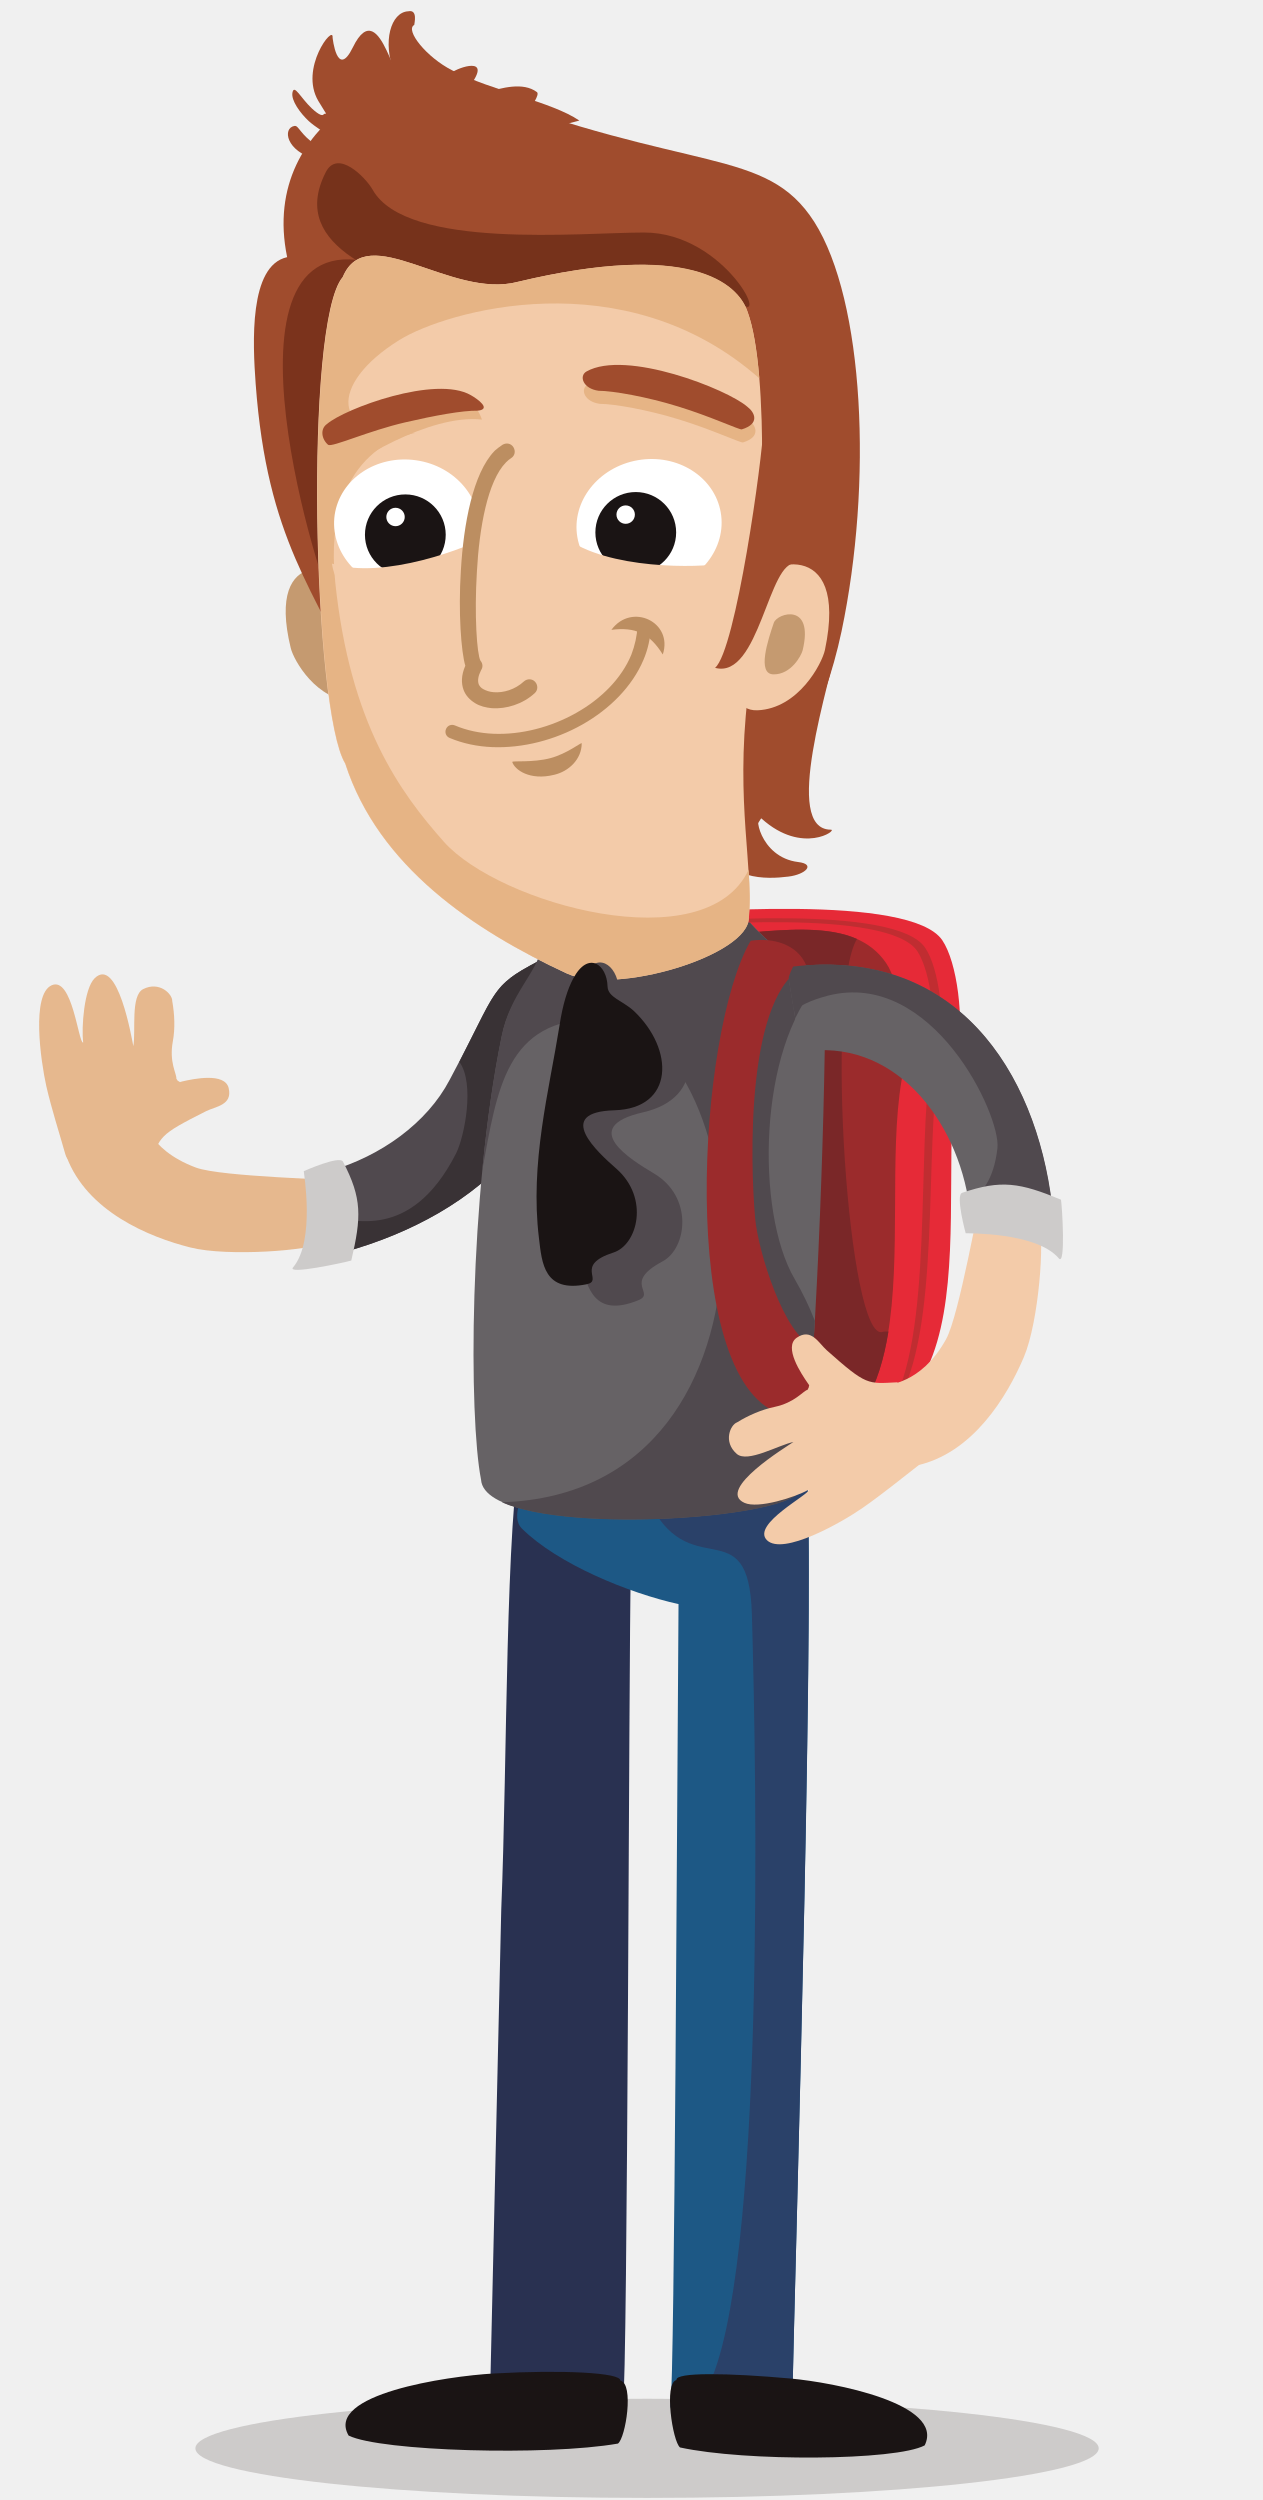
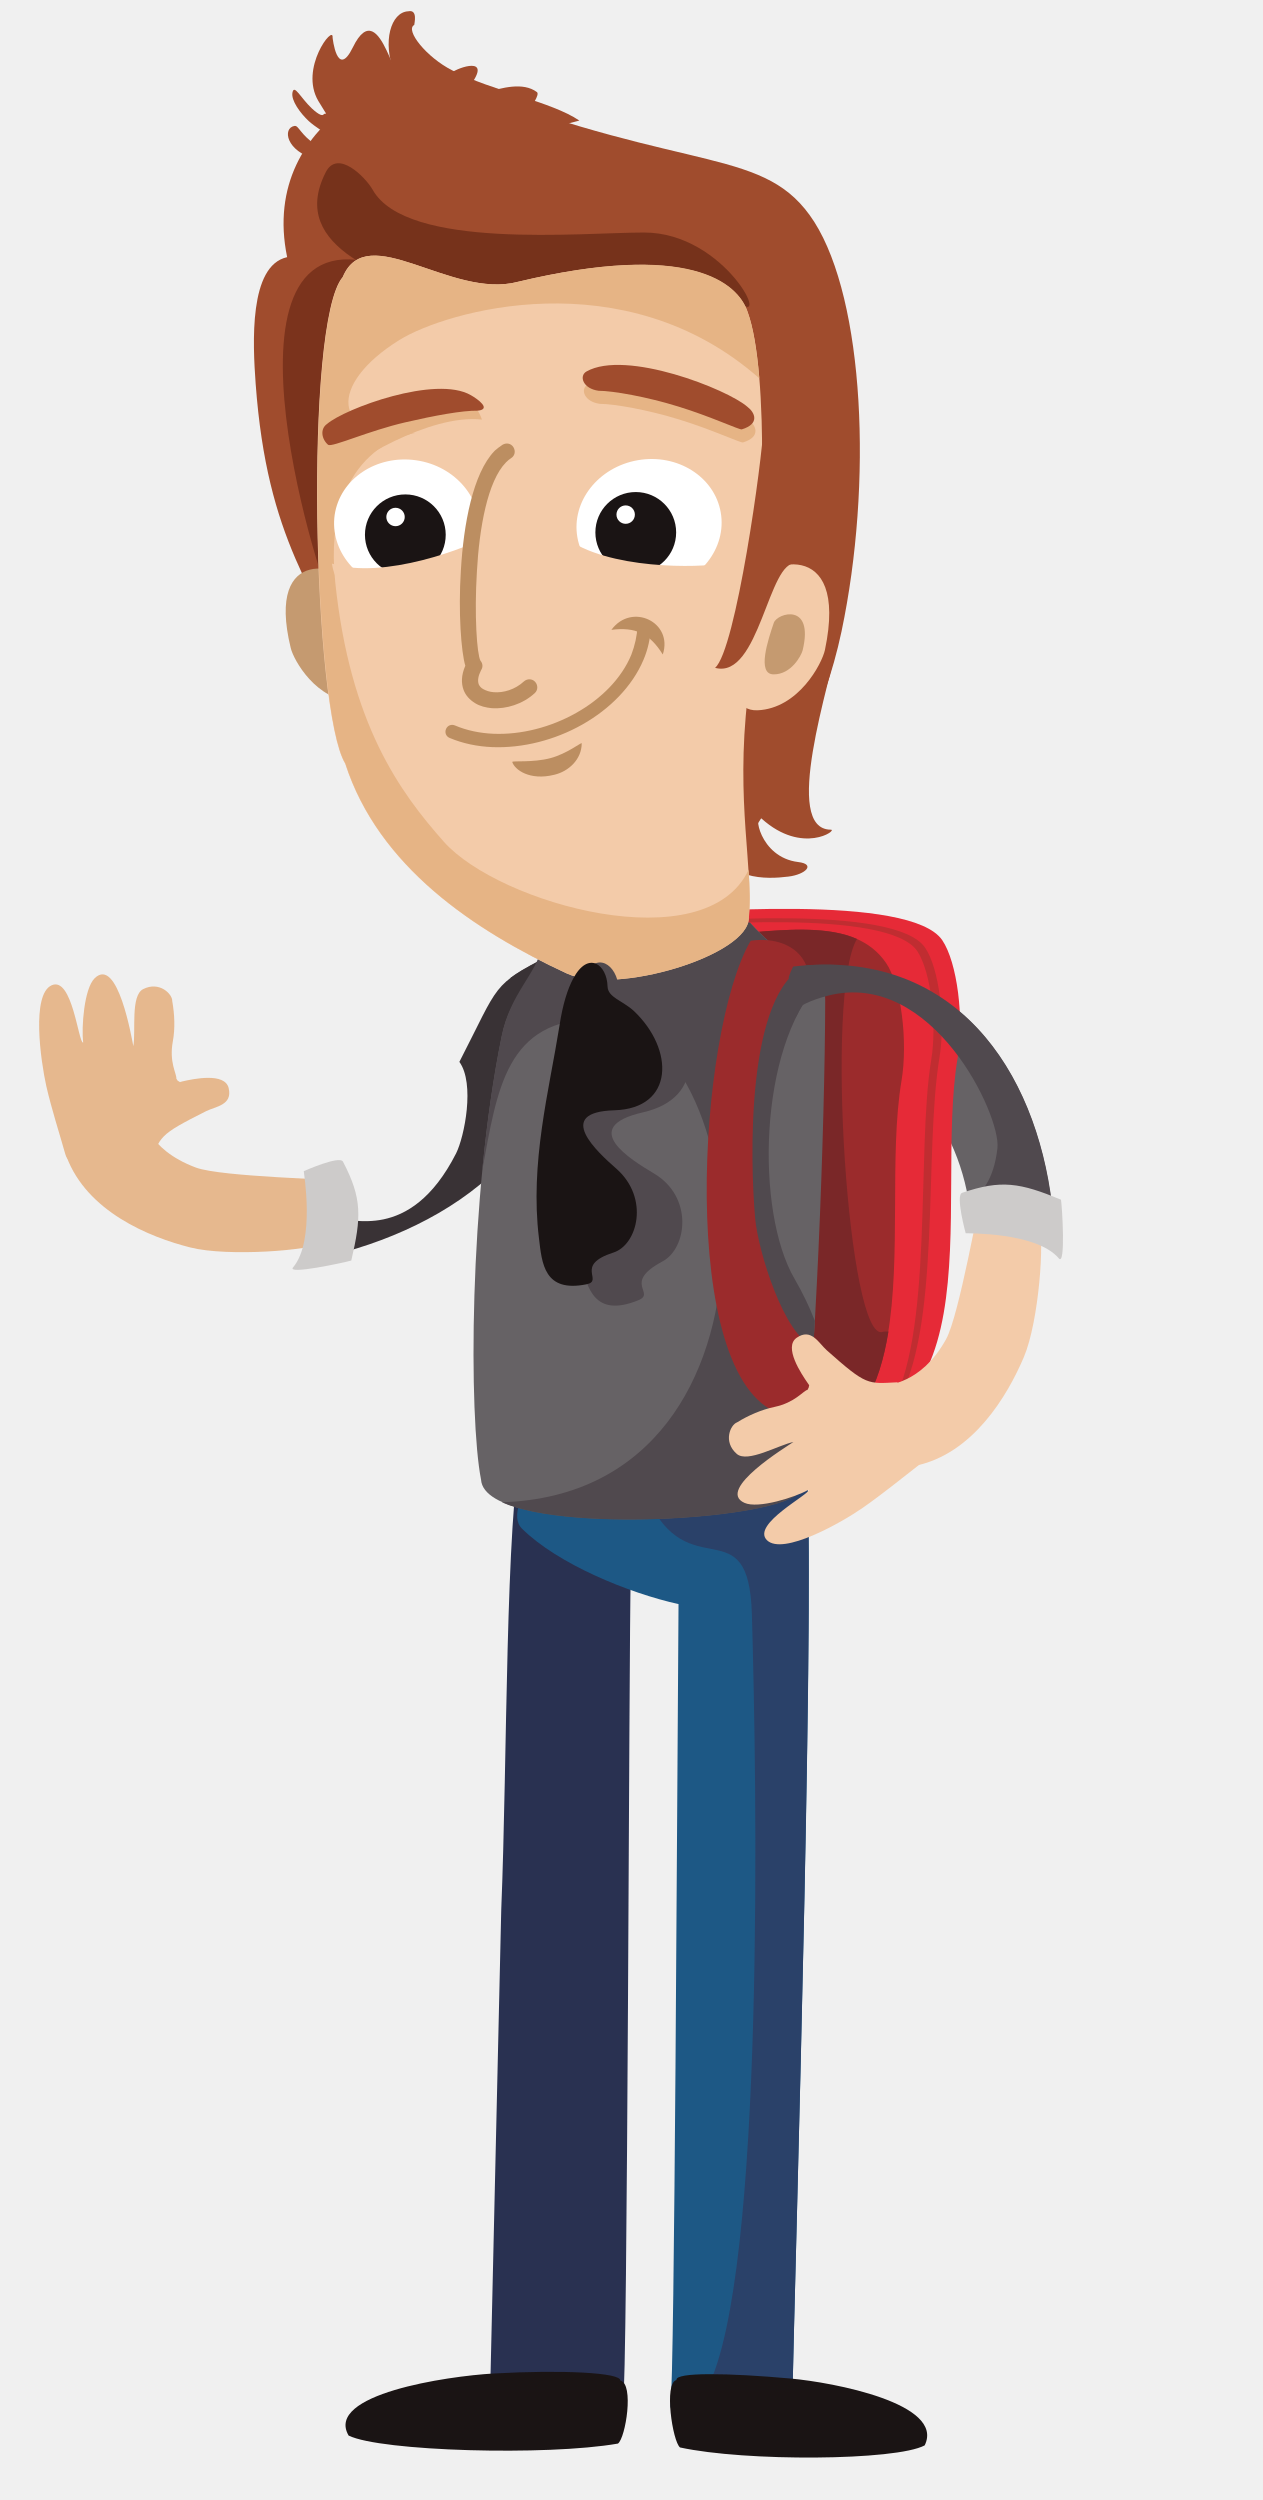
<svg xmlns="http://www.w3.org/2000/svg" xmlns:xlink="http://www.w3.org/1999/xlink" version="1.1" id="Calque_1" x="0px" y="0px" viewBox="0 0 425.2 841.9" enable-background="new 0 0 425.2 841.9" xml:space="preserve">
  <g>
-     <g>
-       <defs>
-         <path id="SVGID_1_" d="M185.1,321.7c16.1,54.4-25,87.7-69.1,99.9c-6.7,1.8-8.4-26.3-4.8-27.3c17.1-5,32.6-16.1,40.2-30.6     C169,330.8,164,332.6,185.1,321.7z" />
-       </defs>
-       <use xlink:href="#SVGID_1_" overflow="visible" fill-rule="evenodd" clip-rule="evenodd" fill="#50494E" />
-       <clipPath id="SVGID_2_">
-         <use xlink:href="#SVGID_1_" overflow="visible" />
-       </clipPath>
-       <g clip-path="url(#SVGID_2_)">
-         <path fill-rule="evenodd" clip-rule="evenodd" fill="#50494E" d="M73.3,228c37.4,6.3,75.7-6.8,81.7,32.8     c9.1,59.7-50,26.3-102.1,65.8c-23.8,18-15.8,46.5,25.5,13c22-17.8,84.8-25,105.5-1.8c2.5,2.7,7.5,6.1,9.2,9.3l12.2-36.6l-19.3-90     L73.3,228z" />
-       </g>
-     </g>
+     <defs>
+       <path id="SVGID_1_" d="M185.1,321.7c16.1,54.4-25,87.7-69.1,99.9c-6.7,1.8-8.4-26.3-4.8-27.3c17.1-5,32.6-16.1,40.2-30.6    C169,330.8,164,332.6,185.1,321.7z" />
+       <path id="SVGID_3_" d="M175.8,485.2c-5.7,27.5-4.9,106.6-7,157.9l-3.7,160.7c-0.4,6.8,43,12.2,44.7,5.4c1.6-6.2,2-257.3,2.6-278    C214.2,471.2,203.2,491.8,175.8,485.2z" />
+       <path id="SVGID_5_" d="M158.3,30c74.9,28.7,99.6,19.3,115.9,44.7c16.9,26.6,19.7,88,9.2,137.9c-6,28.4-18.5,50.2-29.7,67    c-3.3,12.8-67.5,13.6-100.2-2.8c-22-11-19.9-17.2-31.5-42.8c-16.1-35.6-32-51.9-35.9-104.7c-1-13.7-2.3-39.9,10.6-42.7    C86.7,38.3,141.6,17.1,158.3,30z" />
+       <path id="SVGID_7_" d="M269.7,354.3l-4.7-28.5c56.2-7.7,83.8,34.5,89.2,80c0.8,6.9-27.2,4.3-27.7,0.7    C322.5,376.7,300.6,349,269.7,354.3z" />
+     </defs>
+     <clipPath id="SVGID_2_">
+       <use xlink:href="#SVGID_1_" overflow="visible" />
+     </clipPath>
+     <use xlink:href="#SVGID_5_" overflow="visible" fill-rule="evenodd" clip-rule="evenodd" fill="#A04C2D" />
+     <clipPath id="SVGID_6_">
+       <use xlink:href="#SVGID_5_" overflow="visible" />
+     </clipPath>
+     <use xlink:href="#SVGID_7_" overflow="visible" fill-rule="evenodd" clip-rule="evenodd" fill="#666265" />
+     <clipPath id="SVGID_8_">
+       <use xlink:href="#SVGID_7_" overflow="visible" />
+     </clipPath>
+     <path clip-path="url(#SVGID_2_)" fill-rule="evenodd" clip-rule="evenodd" fill="#50494E" d="M73.3,228c37.4,6.3,75.7-6.8,81.7,32.8   c9.1,59.7-50,26.3-102.1,65.8c-23.8,18-15.8,46.5,25.5,13c22-17.8,84.8-25,105.5-1.8c2.5,2.7,7.5,6.1,9.2,9.3l12.2-36.6l-19.3-90   L73.3,228z" />
+     <use xlink:href="#SVGID_3_" overflow="visible" fill-rule="evenodd" clip-rule="evenodd" fill="#293151" />
+     <clipPath id="SVGID_4_">
+       <use xlink:href="#SVGID_3_" overflow="visible" />
+     </clipPath>
    <path fill-rule="evenodd" clip-rule="evenodd" fill="#393235" d="M154.7,357.6c5.3,7.3,1.7,25.2-1.1,30.8   c-15.8,31.1-36.6,20.5-38.2,23c0,0-0.8,5.8-0.3,10.2c0.3,0.1,0.7,0.1,1,0c44.1-12.2,85.1-45.5,69.1-99.9   C165.4,331.9,168.4,331,154.7,357.6z" />
    <path fill-rule="evenodd" clip-rule="evenodd" fill="#E62A37" d="M209.5,308.7c24-1.9,97.1-7.7,107.8,7.9   c5.1,7.5,7.4,26.5,5.2,39.6c-8.4,50.1,16.7,137.3-62.6,126.4c-17.4-2.4-7.7-12.6-8-34.5c-0.6-42.9,8-60.1,10.1-94   c1.1-18.7-29.3,4.3-32.4-13.9C229.3,338.4,209.3,308.7,209.5,308.7z" />
    <path fill-rule="evenodd" clip-rule="evenodd" fill="#C02D31" d="M210.9,311.7c22.4-1.8,90.6-7.2,100.6,7.4   c4.8,6.9,6.9,24.7,4.9,36.9c-5.4,32.4,0.8,92.4-14.8,117.1c-7,11.1-20.9,3.9-43.5,0.8c-16.3-2.2-7.1-11.8-7.4-32.2   c-0.6-40,7.4-56.1,9.4-87.6c1.1-17.4-27.3,4-30.2-13C229.5,339.5,210.7,311.8,210.9,311.7z" />
    <path fill-rule="evenodd" clip-rule="evenodd" fill="#E62A37" d="M210.9,313c21.8-1.8,88.2-7.1,98,7.3c4.6,6.9,6.7,24.5,4.7,36.6   c-5.1,30.9,1,93.6-14.2,117.9c-7.6,12.1-18.7,2.4-42.6-0.9c-15.8-2.2-7-11.7-7.2-32c-0.6-39.7,7.3-55.7,9.1-87   c1-17.3-26.6,4-29.4-12.9C229,340.5,210.7,313,210.9,313z" />
    <path fill-rule="evenodd" clip-rule="evenodd" fill="#9B2B2C" d="M240.1,315.2c24-1.9,47.6-6.5,58.3,9.1c5.1,7.5,7.4,26.5,5.2,39.6   c-8.4,50.1,16.7,137.3-62.6,126.4c-17.4-2.4-7.7-12.6-8-34.5c-0.6-42.9,8-60.1,10.1-94c1.1-18.7,1.8-16.8-1.2-35.1   C241.6,325,239.9,315.2,240.1,315.2z" />
    <path fill-rule="evenodd" clip-rule="evenodd" fill="#7A2728" d="M288.6,316.2c-10.9,18-2.9,136.7,8.7,132.3c0.3-0.1,1-0.1,1.9-0.1   c-1.5,9.2-3.9,17.5-8.1,24.3l-28.3-15l-10-143.7C266.5,312.8,279.2,312.1,288.6,316.2z" />
-     <path fill-rule="evenodd" clip-rule="evenodd" fill="#CDCBCA" d="M217.9,841.2c83.8,0,152.1-7.5,152.1-16.7   c0-9.2-68.3-16.7-152.1-16.7c-83.8,0-152.1,7.5-152.1,16.7C65.8,833.7,134.2,841.2,217.9,841.2z" />
-     <g>
-       <defs>
-         <path id="SVGID_3_" d="M175.8,485.2c-5.7,27.5-4.9,106.6-7,157.9l-3.7,160.7c-0.4,6.8,43,12.2,44.7,5.4c1.6-6.2,2-257.3,2.6-278     C214.2,471.2,203.2,491.8,175.8,485.2z" />
-       </defs>
-       <use xlink:href="#SVGID_3_" overflow="visible" fill-rule="evenodd" clip-rule="evenodd" fill="#293151" />
-       <clipPath id="SVGID_4_">
-         <use xlink:href="#SVGID_3_" overflow="visible" />
-       </clipPath>
-     </g>
    <path fill-rule="evenodd" clip-rule="evenodd" fill="#E6B88E" d="M115.6,400.1l-0.8-2.3c-0.6-0.7-40.1-1.4-48.8-4.6   c-17-6.3-17.5-17.6-18.7-17c-4.2,2.1-20.5,11-24.9,13.3c6.9,18.5,27.8,27.1,41.7,30.6c12.6,3.2,40.9,1,44.9-1.7   C114,414.4,116,401.4,115.6,400.1z" />
    <path fill-rule="evenodd" clip-rule="evenodd" fill="#CDCBCA" d="M102.3,394.4c0,0,12.1-5.4,13.2-3.2c6.5,12.4,6.2,18.7,2.8,33.3   c-2.4,0.7-21.9,4.9-19.6,2.3C106.3,417.8,102.2,394.5,102.3,394.4z" />
    <path fill-rule="evenodd" clip-rule="evenodd" fill="#E6B88E" d="M60.6,364.4c-1.4-0.8-0.6-0.5-1.2-1.1c0.1-1.8-2.5-5.5-1.2-12.6   c0.8-4.3,0.6-9.1-0.2-13.6c0.1-2.3-4.3-6.8-9.8-4c-4.3,2.2-2.4,14.2-3.3,19.2c-0.5-2.4-5.2-30.4-13-22.9   c-3.6,3.5-4.5,16.6-3.9,21.7c-1.6,0.3-3.6-22.4-10.6-19.3c-6.9,3.1-3.7,25.4-1.8,34c1.8,7.8,4.4,15.8,6.4,22.9   c2.2,7.8,21.5,2.1,28.6,3.6c3.2-9.6,2.7-10,18.8-18.1c3.2-1.6,9-2,7.6-7.8c-1.3-5.3-11.8-3.1-15.7-2.2L60.6,364.4z" />
    <path fill-rule="evenodd" clip-rule="evenodd" fill="#A04C2D" d="M248.1,239l35.1-26.9c-4.2,19.2-19.9,67.3-3.4,67.3   c2.5,0-9.5,8.7-23.3-3.7c-3-2.7-0.9,13,12.3,14.6c6,0.7,2.5,4.2-3.3,4.9c-7.2,0.9-21.7,1.6-25.1-12.7c-0.5-1.9-8.9-28.8-10.6-33.7   L248.1,239z" />
    <path fill-rule="evenodd" clip-rule="evenodd" fill="#1D5885" d="M271.1,489.5c4.3,21-3.4,273.5-4.3,319.7c-0.1,6.8-42,8.1-41,0.8   c1.4-11,2.2-205.2,2.7-269.8c-16.7-3.7-40.7-13.5-52.7-25.4c-8.2-8.1,17-32.2,15-43.3c-1.8-9.8-4.6-24.7-3.5-34.8   c0.2-1.6,10.5,2.4,12.4,2.9c6.3,1.7,56.2,5.1,57.7,20.5c-1.5,1.9,1,14.7,2.4,29.7C263.3,490.3,267,490.4,271.1,489.5z" />
    <path fill-rule="evenodd" clip-rule="evenodd" fill="#2A4169" d="M271.4,491.8c3.5,32.7-3.7,272.5-4.6,317.4c0,0.5-0.3,1-0.7,1.5   c-15.7,2.7-34.1,5.5-27.9-6.5c19.6-38.1,16.6-205.6,15-260.7c-1.1-36.5-21.3-8.2-35.5-39.6L271.4,491.8z" />
    <path fill-rule="evenodd" clip-rule="evenodd" fill="#C59A70" d="M119.4,197.7c-2.7-7.2-30.2-15.3-21.5,20.5   c1,4.2,8.7,17.8,21.3,18C132.3,236.4,123.5,210.2,119.4,197.7z" />
-     <g>
-       <defs>
-         <path id="SVGID_5_" d="M158.3,30c74.9,28.7,99.6,19.3,115.9,44.7c16.9,26.6,19.7,88,9.2,137.9c-6,28.4-18.5,50.2-29.7,67     c-3.3,12.8-67.5,13.6-100.2-2.8c-22-11-19.9-17.2-31.5-42.8c-16.1-35.6-32-51.9-35.9-104.7c-1-13.7-2.3-39.9,10.6-42.7     C86.7,38.3,141.6,17.1,158.3,30z" />
-       </defs>
-       <use xlink:href="#SVGID_5_" overflow="visible" fill-rule="evenodd" clip-rule="evenodd" fill="#A04C2D" />
-       <clipPath id="SVGID_6_">
-         <use xlink:href="#SVGID_5_" overflow="visible" />
-       </clipPath>
-       <g clip-path="url(#SVGID_6_)">
-         <path fill-rule="evenodd" clip-rule="evenodd" fill="#76321B" d="M109.7,58c-13.3,26,22.5,35.8,41.9,43.3     c31.4,12.2,81.3-13,96.7,0.1c12.1,10.3-3.9-23.1-31.4-23.1c-21.1,0-80,5.9-91.4-14.4C123.1,59.7,113.7,50.1,109.7,58z" />
-         <path fill-rule="evenodd" clip-rule="evenodd" fill="#7B331C" d="M120.1,87.5c-50.8-5.4-8.1,122.7-7.5,116.6     c4.1-42.1-8.5-51.5,6.9-98.7C121.7,98.4,126.6,88.2,120.1,87.5z" />
-       </g>
-     </g>
+     <path clip-path="url(#SVGID_6_)" fill-rule="evenodd" clip-rule="evenodd" fill="#76321B" d="M109.7,58c-13.3,26,22.5,35.8,41.9,43.3   c31.4,12.2,81.3-13,96.7,0.1c12.1,10.3-3.9-23.1-31.4-23.1c-21.1,0-80,5.9-91.4-14.4C123.1,59.7,113.7,50.1,109.7,58z" />
+     <path clip-path="url(#SVGID_6_)" fill-rule="evenodd" clip-rule="evenodd" fill="#7B331C" d="M120.1,87.5c-50.8-5.4-8.1,122.7-7.5,116.6   c4.1-42.1-8.5-51.5,6.9-98.7C121.7,98.4,126.6,88.2,120.1,87.5z" />
    <path fill-rule="evenodd" clip-rule="evenodd" fill="#666265" d="M252.6,310.7c13.6,15.3,25.4,16.1,25.3,26.3   c-0.1,41.8-3.2,126.6-8.2,164.5c-2.9,11.1-106.4,17-107.7-3.2c-4.1-20.8-4.2-94.9,7-149.4c2.9-14.4,13.1-22,14.9-30.9   C185.4,310.2,246.6,310.9,252.6,310.7z" />
    <path fill-rule="evenodd" clip-rule="evenodd" fill="#50494E" d="M162.4,394.1c5.1-27.3,7.9-51,38.8-51   c52.6,0,70.2,159.6-32.2,162.8c23.6,10.7,98.2,5.1,100.7-4.3c1.9-14,3.5-34.5,4.7-56.8c-1.9-4.9-4.2-9.6-6.8-14.1   c-13.2-22.5-12.2-77.9,8.3-99.8c-3.9-5.3-13.1-8.6-23.4-20.2c-6,0.2-68.6,0.4-70.1,8.4c-1.8,8.9-10.6,15.5-13.5,29.9   C166,363.2,163.9,378.6,162.4,394.1z" />
    <path fill-rule="evenodd" clip-rule="evenodd" fill="#F3CBA9" d="M251.8,105.2c7.2,19.4,5.8,80,0,129.4   c-4.2,35.9,2.1,58.1,0.3,74.4c0.3,12.7-45,26.4-61.3,18.8c-31.3-14.5-63.4-36-74.6-70.7c-10.8-17.5-13.9-148.5-0.8-163.8   c8.2-19.6,36.4,7.6,59,1.6C231.9,81.2,248.5,95.2,251.8,105.2z" />
    <path fill-rule="evenodd" clip-rule="evenodd" fill="#E6B485" d="M255.7,127.4c-45.6-40.2-105.6-22.6-121.2-12.9   c-24,14.9-23.4,33.4,5.3,31.3c0.2,0-31.7,4.1-26.9,50.3c5,47.7,21.7,70.6,36.6,87.4c18.6,20.9,88.2,40.3,102.6,9.4   c0.4,6,0.6,11.3,0.1,16.1c0.3,12.7-45,26.4-61.3,18.8c-31.3-14.5-63.4-36-74.6-70.7c-10.8-17.5-13.9-148.5-0.8-163.8   c8.2-19.6,36.4,7.6,59,1.6c57.5-13.8,74.1,0.2,77.3,10.2C253.6,110.2,254.9,117.9,255.7,127.4z" />
    <path fill-rule="evenodd" clip-rule="evenodd" fill="#F3CBA9" d="M253.7,197.2c2.7-7.9,32.4-17.6,24.1,21.7   c-1,4.6-8.9,19.7-22.7,20.3C240.8,239.7,249.6,210.8,253.7,197.2z" />
    <path fill-rule="evenodd" clip-rule="evenodd" fill="#FFFFFF" d="M140.1,155c-13.4-1.9-25.6,6.3-27.4,18.4   c-1.7,12.1,7.7,23.4,21.1,25.3c13.4,1.9,25.6-6.3,27.4-18.4C162.9,168.3,153.5,156.9,140.1,155z" />
    <ellipse transform="matrix(-0.1709 -0.9853 0.9853 -0.1709 81.8333 422.3359)" fill-rule="evenodd" clip-rule="evenodd" fill="#FFFFFF" cx="218.6" cy="176.7" rx="22.1" ry="24.5" />
    <circle fill-rule="evenodd" clip-rule="evenodd" fill="#1A1414" cx="214.1" cy="179.3" r="13.6" />
    <circle fill-rule="evenodd" clip-rule="evenodd" fill="#FFFFFF" cx="210.7" cy="173.3" r="3.1" />
    <path fill-rule="evenodd" clip-rule="evenodd" fill="#BC8E61" d="M214.7,210.9c0.1-1.2,1.1-2.2,2.3-2.2c1.2,0.1,2.2,1.1,2.2,2.4   c-0.2,3.9-1,7.6-2.5,11.1c-3.8,9-11.4,16.6-20.6,21.8c-9.2,5.2-20,8-30.3,7.6c-5-0.2-9.9-1.2-14.4-3.1c-1.2-0.5-1.7-1.8-1.2-3   c0.5-1.2,1.8-1.7,3-1.2c4,1.7,8.4,2.6,12.9,2.8c9.4,0.4,19.4-2.2,27.9-7c8.4-4.7,15.3-11.6,18.6-19.6   C213.8,217.4,214.5,214.2,214.7,210.9z" />
    <path fill-rule="evenodd" clip-rule="evenodd" fill="#BC8E61" d="M172.5,256.6c0-0.5,6.9,0.3,12.9-1.3c5.6-1.5,10.4-5.4,10.5-5   c0,5.5-4.5,9.5-9.2,10.6C178.4,263,173.3,259.2,172.5,256.6z" />
    <path fill-rule="evenodd" clip-rule="evenodd" fill="#BC8E61" d="M223.2,220.4c-4.5-7.2-9.3-9.3-17.3-8.3   C212.7,202.8,226.8,209.5,223.2,220.4z" />
    <circle fill-rule="evenodd" clip-rule="evenodd" fill="#1A1414" cx="136.5" cy="180.1" r="13.6" />
    <circle fill-rule="evenodd" clip-rule="evenodd" fill="#FFFFFF" cx="133.2" cy="174.1" r="3.1" />
    <path fill-rule="evenodd" clip-rule="evenodd" fill="#A04C2D" d="M268.2,189.8l-11.1-46.2c-0.3,10.6-9.3,75.5-16.3,81.3   C255.8,229,258.8,187.9,268.2,189.8z" />
    <path fill-rule="evenodd" clip-rule="evenodd" fill="#F3CBA9" d="M111.8,189.8c2.7,22.4,51.8,15.8,53.1-9.7   C158,184.4,128.9,195.4,111.8,189.8z" />
    <path fill-rule="evenodd" clip-rule="evenodd" fill="#F3CBA9" d="M190.2,180.9c-4.9,22,43.5,32.3,53.3,8.8   C235.5,191.3,204.4,191.9,190.2,180.9z" />
    <path fill-rule="evenodd" clip-rule="evenodd" fill="#E6B485" d="M162.3,141.3c-7.2-21.4-53.9-5.1-50.1,20.1   C118.2,155.9,144.5,139.3,162.3,141.3z" />
    <path fill-rule="evenodd" clip-rule="evenodd" fill="#F3CBA9" d="M245.9,160.6c5.7-21.8-42.3-33.8-52.9-10.6   C201,148.6,232.1,149.2,245.9,160.6z" />
    <path fill-rule="evenodd" clip-rule="evenodd" fill="#1A1414" d="M208.9,801.7c0.4-2.7-19.6-3.7-42.7-2.4   c-15.7,0.9-56.9,7-48.8,20.9c10.7,5.3,66.8,6.9,90.7,2.7C210.7,821,213.6,802.7,208.9,801.7z" />
    <path fill-rule="evenodd" clip-rule="evenodd" fill="#1A1414" d="M227.8,801.5c-0.5-2.7,17.4-2.4,38.5-0.5   c14.3,1.3,52,8.4,45.1,22.5c-9.6,5.2-60.5,5.5-82.4,0.7C226.5,822.2,223.5,802.5,227.8,801.5z" />
-     <g>
-       <defs>
-         <path id="SVGID_7_" d="M269.7,354.3l-4.7-28.5c56.2-7.7,83.8,34.5,89.2,80c0.8,6.9-27.2,4.3-27.7,0.7     C322.5,376.7,300.6,349,269.7,354.3z" />
-       </defs>
-       <use xlink:href="#SVGID_7_" overflow="visible" fill-rule="evenodd" clip-rule="evenodd" fill="#666265" />
-       <clipPath id="SVGID_8_">
-         <use xlink:href="#SVGID_7_" overflow="visible" />
-       </clipPath>
-       <g clip-path="url(#SVGID_8_)">
-         <path fill-rule="evenodd" clip-rule="evenodd" fill="#50494E" d="M156.4,419c11.8-36.1,4.7-75.9,44.7-75.9     c60.4,0,18.5,53.4,49.7,110.8c14.2,26.3,43.6,22.6,16.7-23.2c-14.3-24.4-12-87.6,14-104.6c3.1-2,7.1-6.5,10.6-7.7l-34.3-17.6     l-91.8,5.6L156.4,419z" />
-       </g>
-     </g>
+     <path clip-path="url(#SVGID_8_)" fill-rule="evenodd" clip-rule="evenodd" fill="#50494E" d="M156.4,419c11.8-36.1,4.7-75.9,44.7-75.9   c60.4,0,18.5,53.4,49.7,110.8c14.2,26.3,43.6,22.6,16.7-23.2c-14.3-24.4-12-87.6,14-104.6c3.1-2,7.1-6.5,10.6-7.7l-34.3-17.6   l-91.8,5.6L156.4,419z" />
    <path fill-rule="evenodd" clip-rule="evenodd" fill="#F3CBA9" d="M332.9,403l-2.4,0.4c-0.8,0.4-7.4,39.4-11.9,47.6   c-8.8,15.8-20.1,14.7-19.7,16c1.4,4.5,7.8,22,9.4,26.6c19.3-4,30.9-23.4,36.5-36.6c5.1-12,7.1-40.3,5-44.7   C346.8,406.8,334.2,402.8,332.9,403z" />
    <path fill-rule="evenodd" clip-rule="evenodd" fill="#9B2B2C" d="M271.5,325.1c-20.4,9.1-18.9,65.9-17.2,85.1   c0.9,10.8,9.8,39.9,19.7,43.2c3,8.3,5.5,5.8,1.4,19.6c-0.7,2.2-12.2,1.2-12.9,3c-34.5-11.9-27.6-128.6-9.7-159.2   C260.2,315.7,268.5,317.9,271.5,325.1z" />
    <path fill-rule="evenodd" clip-rule="evenodd" fill="#F3CBA9" d="M272.5,466.5c-0.3,1.6-0.3,0.7-0.5,1.5c-1.7,0.5-4.2,4.3-11.2,5.8   c-4.3,0.9-8.7,2.8-12.6,5.2c-2.2,0.8-4.8,6.5-0.1,10.6c3.6,3.2,14.1-3,19.1-4c-2,1.4-26.3,16.1-16.5,20.5   c4.6,2.1,17.1-1.9,21.6-4.4c0.9,1.3-19.5,11.6-14,17c5.4,5.2,25-5.9,32.2-10.9c6.6-4.6,13.1-9.9,18.9-14.4c6.4-5-6-20.8-7.2-27.9   c-10.1,0.5-10.3,1.2-23.8-10.8c-2.7-2.4-5.2-7.6-10.1-4.2c-4.5,3.1,1.5,12.1,3.8,15.4L272.5,466.5z" />
    <path fill-rule="evenodd" clip-rule="evenodd" fill="#BC8E61" d="M169.2,149.8c1.3-0.8,2.9-0.5,3.7,0.8c0.8,1.3,0.5,2.9-0.8,3.7   c-0.5,0.3-1.1,0.8-1.6,1.3l-0.1,0.1c-6.2,6.3-9,22.1-9.8,36.8c-0.9,14.6,0,27.8,1.2,30c0.8,0.9,0.9,2.2,0.2,3.2   c-1,2-1.2,3.5-0.8,4.7c0.3,0.7,0.8,1.3,1.6,1.7l0,0v0c0.9,0.5,2.1,0.9,3.4,1c3.3,0.3,7.3-0.9,10.2-3.6c1.1-1,2.8-1,3.8,0.1   c1,1.1,1,2.8-0.1,3.8c-4.1,3.8-9.7,5.4-14.4,5.1c-2.1-0.2-4.1-0.7-5.7-1.7l0,0c-1.8-1.1-3.2-2.6-3.9-4.5c-0.8-2.2-0.8-4.9,0.6-8.1   c-1.4-4.7-2.4-18-1.5-32c0.9-15.8,4.1-32.8,11.3-40.3c0.1-0.1,0.1-0.1,0.2-0.2C167.5,151,168.3,150.4,169.2,149.8z" />
    <path fill-rule="evenodd" clip-rule="evenodd" fill="#A04C2D" d="M197,61c-23-7-10.7,5-39.5,3.3c-8.1-0.5-21.2-7.5-21.1-7.7   c3.9-6.4,2.2-2.1-19.2-5.3c-2.8-0.4-7.4,3.2-10.8,2.3c-10.1-2.6-11.4-10.5-7.2-11.2c1.4-0.2,1.9,2.9,7.3,6.5   c6.3,4.1,8.7,2.2,8.7,0.9c0.1-2.3-6.7-5-11.2-9c-2.8-2.6-6.1-7-5.5-9.7c0.6-2.8,2.7,1.8,6.5,5.4c2.7,2.5,3.6,2.4,3.9,2.1   c1-1.1,1.9,1.5-1.7-4.6c-6.5-11,5.2-25.9,4.8-21.4c0,0.1,1.5,14.2,6.8,3.4c9.8-20.2,15.2,21.7,16.1,3.3c0.6-13.7,12.1,14.8,17,5.4   c0.6-1.2,13-6.2,7.6,2.4c-7.8,12.5,11.9-3.1,21.3,3.9c2.2,1.7-11.7,15.7-1.2,11.7c7.6-2.8-15.3,6.7,9.7,18.8   C193.8,63.8,207.7,55.6,197,61z" />
    <path fill-rule="evenodd" clip-rule="evenodd" fill="#A04C2D" d="M110.1,142.8c-2.3,1.6-1.9,5,0.4,7c1.4,0.9,13.5-4.7,26.1-7.6   c9.5-2.2,19.1-4,24.3-3.9c4.7-0.5,0-3.9-2.3-5.2C146.8,126.2,116.1,137.6,110.1,142.8z" />
    <path fill-rule="evenodd" clip-rule="evenodd" fill="#C59A70" d="M260.6,209.7c1.2-3.3,13.6-6.9,9.7,9.3c-0.5,1.9-3.9,8.1-9.7,8.1   C254.7,227.2,258.7,215.3,260.6,209.7z" />
    <path fill-rule="evenodd" clip-rule="evenodd" fill="#A04C2D" d="M171.1,47l24-6.4c-9.4-6.4-29.2-9.9-42.8-16.9   c-8.7-4.4-16-13.6-12.8-15.3c0-0.4,1.3-5.3-2-4.6C125.8,4.3,125.5,43.9,171.1,47z" />
    <path fill-rule="evenodd" clip-rule="evenodd" fill="#E6B485" d="M252.1,141.4c2.5,1.8,4.3,5.7-1.9,7.6c-0.8,0.2-10.6-4.4-21.4-7.7   c-10.6-3.3-22.1-5.3-26.8-5.3c-5.3-0.7-6.7-5-4.1-6.5C211.2,121.9,245.4,135.5,252.1,141.4z" />
    <path fill-rule="evenodd" clip-rule="evenodd" fill="#A04C2D" d="M251.7,137c2.5,1.9,4.3,5.7-1.9,7.6c-0.8,0.2-10.6-4.4-21.4-7.7   c-10.6-3.3-22.1-5.3-26.8-5.3c-5.3-0.7-6.7-5-4.1-6.5C210.8,117.6,245,131.1,251.7,137z" />
    <path fill-rule="evenodd" clip-rule="evenodd" fill="#50494E" d="M208.2,331.4c-1.3-7.7-8.7-11.4-12.8-0.3   c-1.5,3.9-2.5,9.6-2.7,17.6c-0.7,23.7-4.2,50.3,2.8,76.3c2.3,8.6,4.5,18.9,19.4,12.9c6.2-2.5-5.5-5.8,8.2-13.1   c8.3-4.4,10.5-21.8-3-29.7c-7.7-4.6-25.5-15.5-3.6-20.5c21.6-4.9,18.9-25.7,2.2-36.5C214.3,335.4,208.8,335.3,208.2,331.4z" />
    <path fill-rule="evenodd" clip-rule="evenodd" fill="#1A1414" d="M204.6,332.2c-0.2-7.4-6.5-12.2-11.6-2.6   c-1.8,3.4-3.5,8.5-4.6,15.9c-3.5,21.9-10,46.1-6.9,71.5c1,8.4,1.7,18.4,16,15.5c6-1.2-4.3-6.4,9.1-10.7c8.1-2.6,12.2-18.3,1-28.2   c-6.4-5.6-21.2-19.1-0.7-19.7c20.2-0.6,20.3-20.5,6.5-33.5C209.7,337,204.7,335.9,204.6,332.2z" />
    <path fill-rule="evenodd" clip-rule="evenodd" fill="#50494E" d="M267.4,340.5c1.9-1.7,5-3.5,11.4-5.2c35.2-9,58.3,40.3,57.1,51.3   c-1.2,10.9-5.6,15.7-9.6,18c0.1,0.6,0.2,1.2,0.3,1.8l0,0c5.3,0.7,17,1.3,26.6,1.6c0.8-0.6,1.2-1.4,1.1-2.3   c-5.4-44.9-32.4-86.7-87.2-80.2c-0.6,1.1-1.1,2.3-1.5,3.6L267.4,340.5z" />
    <path fill-rule="evenodd" clip-rule="evenodd" fill="#CDCBCA" d="M325.2,415.3c0,0-3.5-12.8-1.2-13.6c13.2-4.5,19.5-3.4,33.3,2.3   c0.4,2.5,1.6,22.4-0.7,19.8C349,414.8,325.3,415.4,325.2,415.3z" />
  </g>
</svg>
